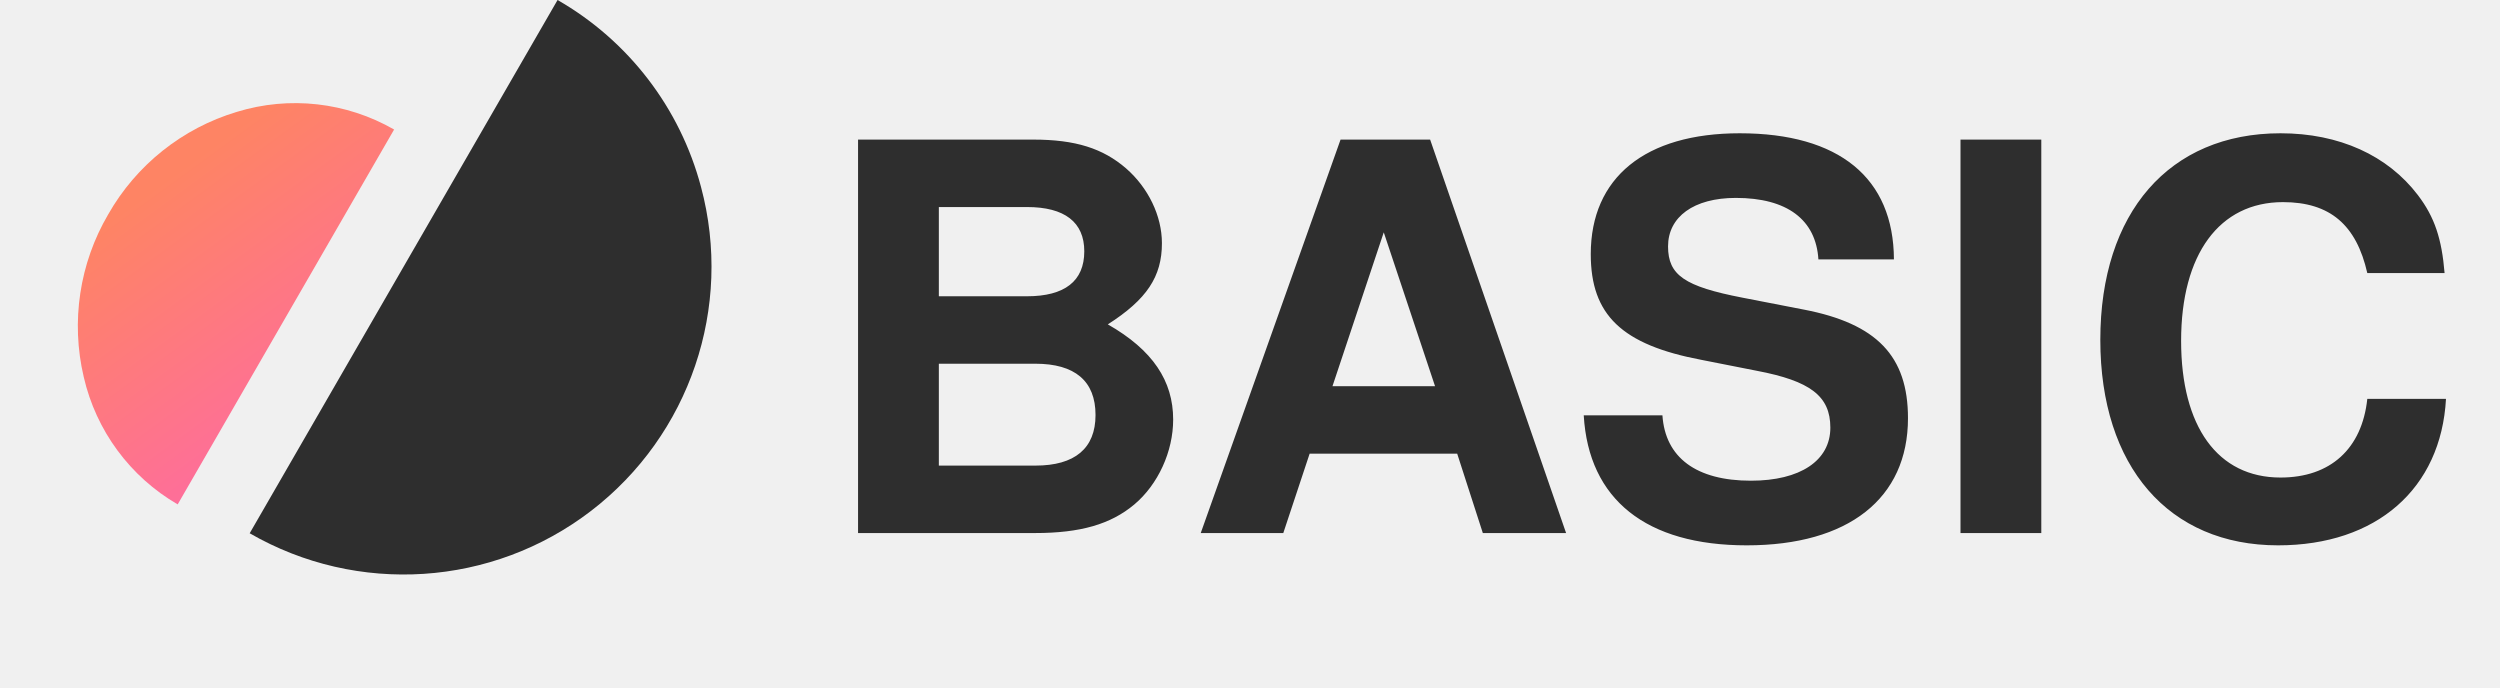
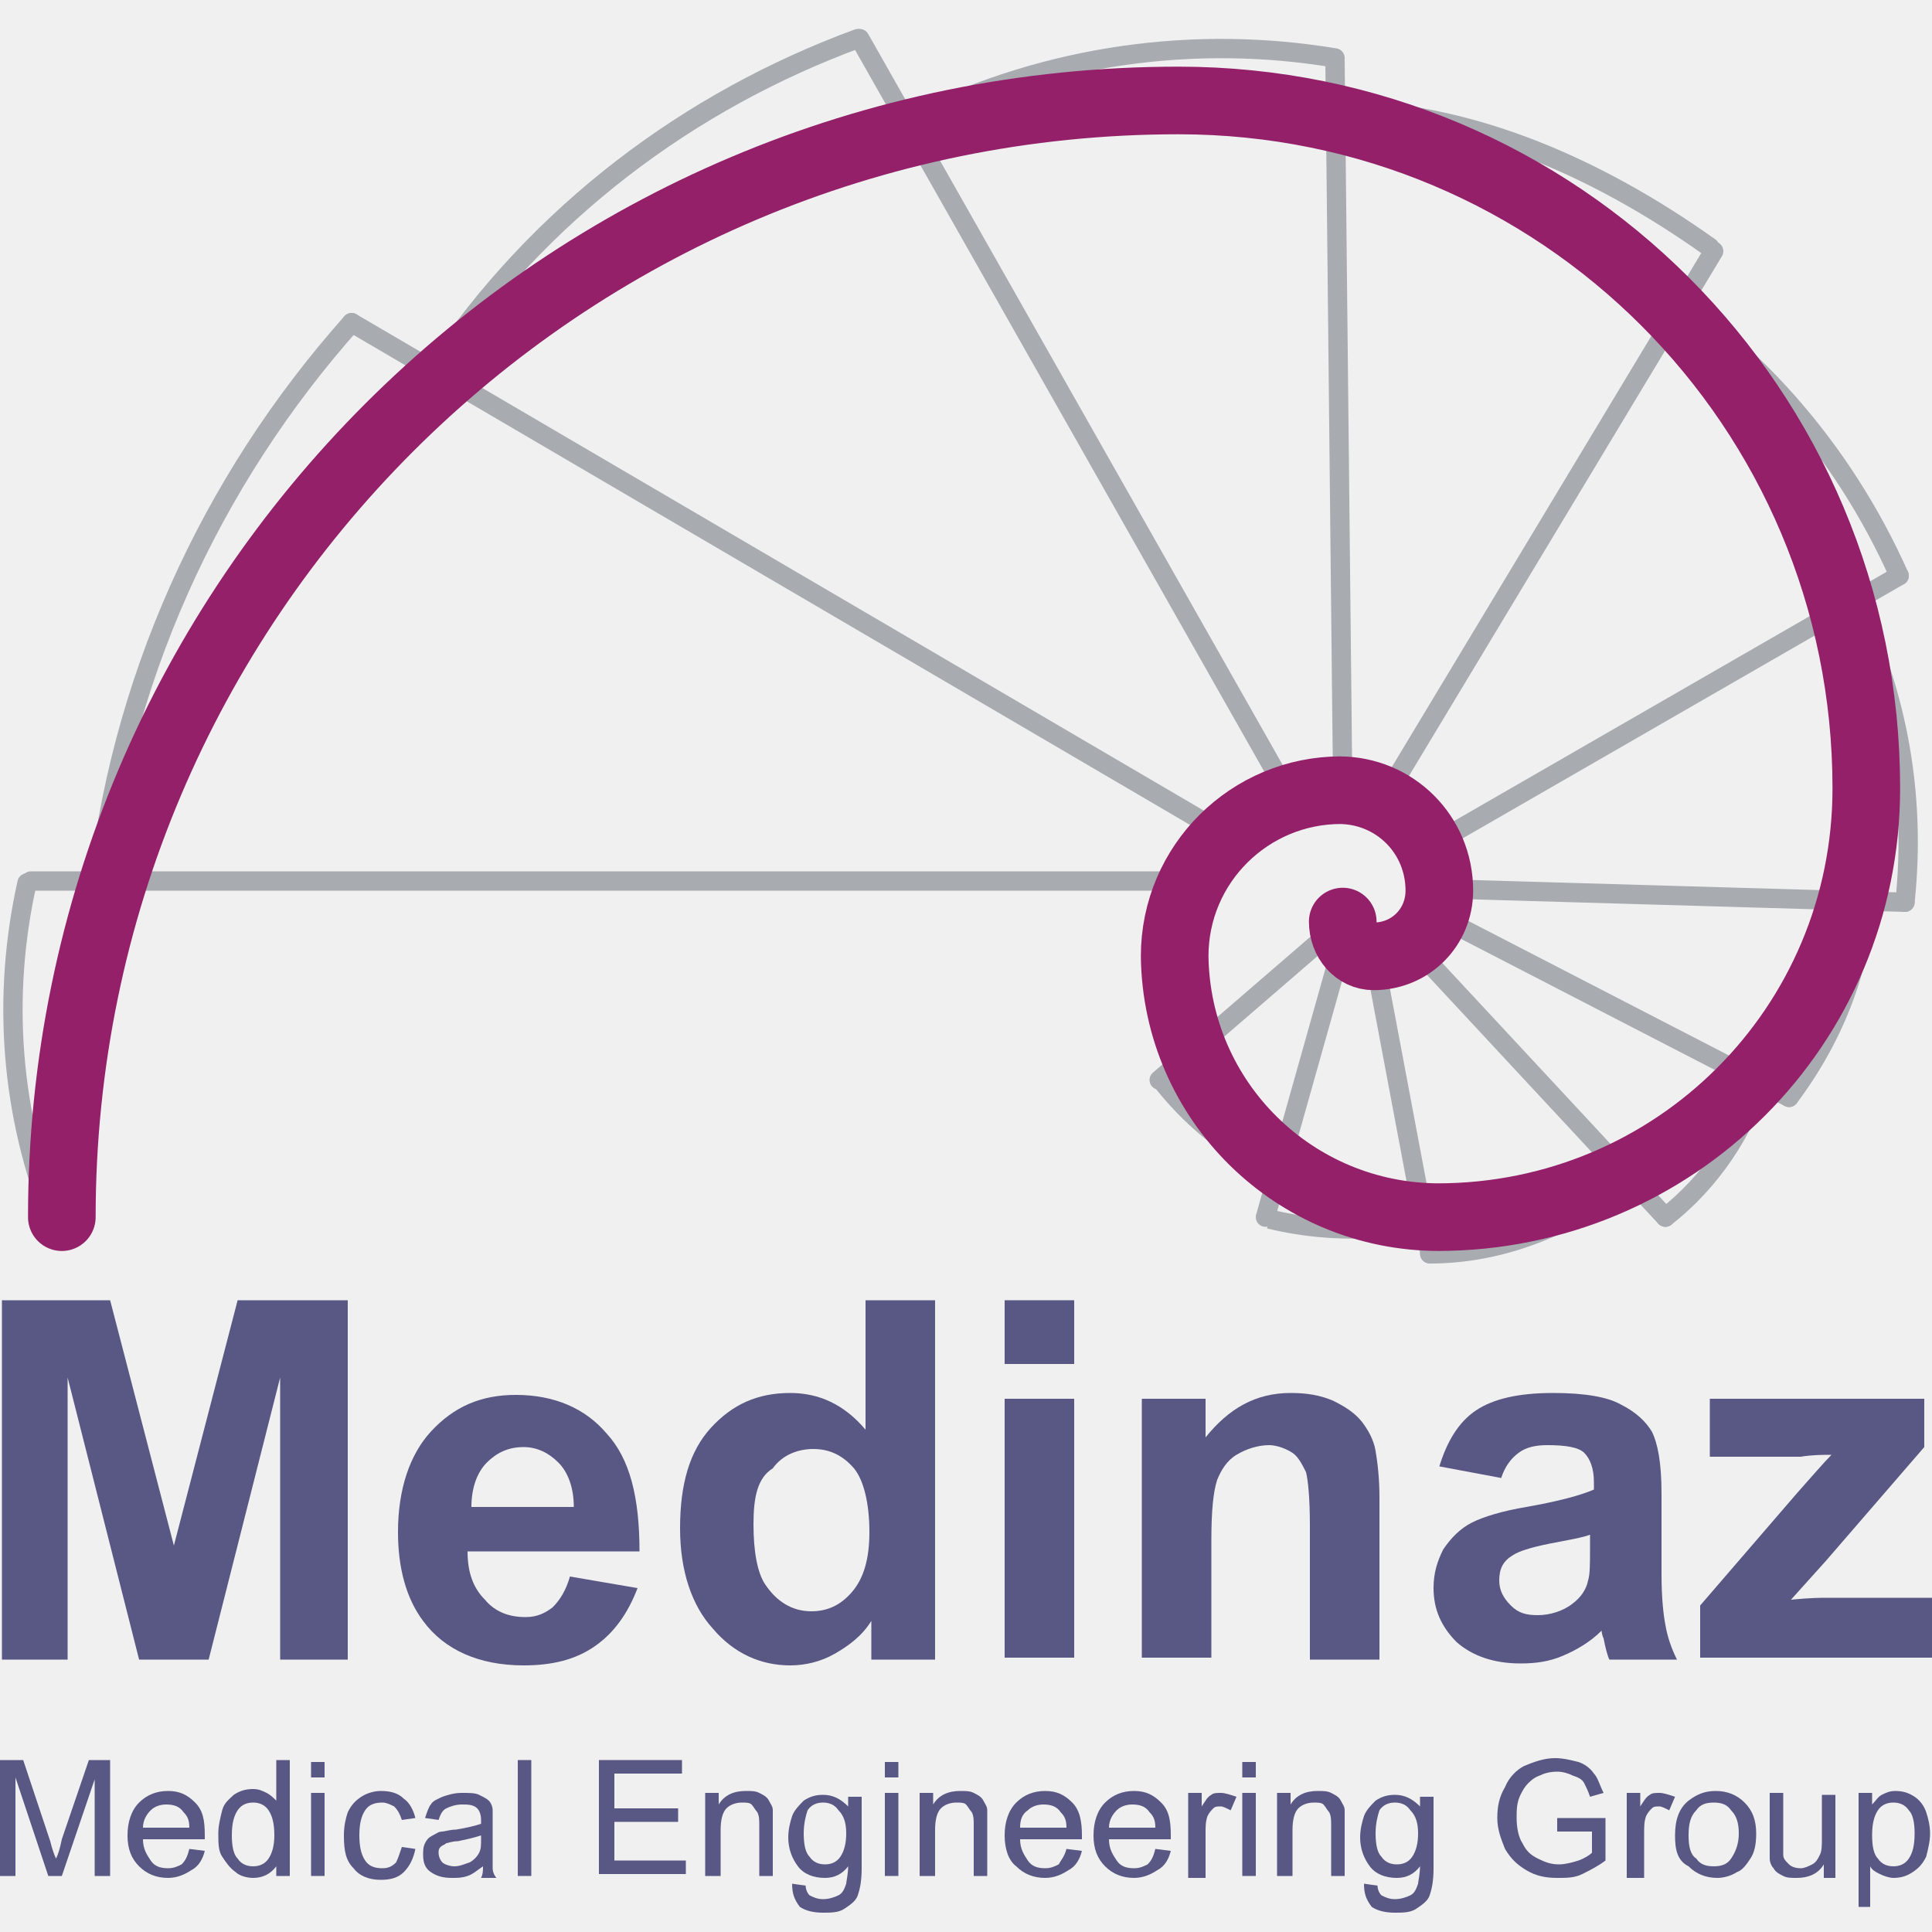
- <svg xmlns="http://www.w3.org/2000/svg" width="111.196" height="30.566" viewBox="0 0 111.196 30.566">
-   <defs>
-     <linearGradient id="linear-gradient" x1="0.5" x2="1.275" y2="0.725" gradientUnits="objectBoundingBox">
-       <stop offset="0" stop-color="#fe8464" />
-       <stop offset="1" stop-color="#fe6e9a" />
-     </linearGradient>
-   </defs>
-   <g id="Group_2" data-name="Group 2" transform="translate(-372.804 -44.291)">
-     <text id="BASIC" transform="translate(409 68)" fill="#2e2e2e" font-size="24" font-family="Helvetica-Bold, Helvetica" font-weight="700">
-       <tspan x="0" y="0">BASIC</tspan>
-     </text>
-     <path id="Subtraction_1" data-name="Subtraction 1" d="M9.126,19.253h0a8.835,8.835,0,0,1-6.453-2.82A9.835,9.835,0,0,1,0,9.626,9.835,9.835,0,0,1,2.673,2.82,8.835,8.835,0,0,1,9.126,0V19.252Z" transform="translate(382.43 45.489) rotate(30)" fill="url(#linear-gradient)" />
-     <path id="Subtraction_2" data-name="Subtraction 2" d="M13.694,0h0A13.694,13.694,0,0,0,4.011,23.377a13.6,13.6,0,0,0,9.683,4.011V0Z" transform="translate(395.769 74.857) rotate(-150)" fill="#2e2e2e" />
+ <svg xmlns="http://www.w3.org/2000/svg" version="1.1" id="Layer_1" x="0px" y="0px" viewBox="0 0 100 100" style="enable-background:new 0 0 100 100;" xml:space="preserve">
+   <style type="text/css">
+ 	.st0{fill:none;stroke:#A8ABB0;stroke-linecap:round;stroke-miterlimit:10;}
+ 	.st1{fill:none;stroke:#A8ABB0;stroke-miterlimit:10;}
+ 	.st2{fill:none;stroke:#FFFFFF;stroke-linecap:round;stroke-miterlimit:10;}
+ 	.st3{fill:none;stroke:#932069;stroke-width:3.5;stroke-linecap:round;stroke-miterlimit:10;}
+ 	.st4{fill:#595783;}
+ </style>
+   <g id="XMLID_7_">
+     <g>
+       <line class="st0" x1="44.5" y1="2" x2="66.5" y2="40.8" />
+       <line class="st0" x1="88.7" y1="13" x2="71.6" y2="41.4" />
+       <line class="st0" x1="98.6" y1="46.7" x2="74.5" y2="46" />
+       <line class="st0" x1="86.2" y1="63" x2="73" y2="48.8" />
+       <line class="st0" x1="65.5" y1="63" x2="69.5" y2="48.8" />
+       <line class="st0" x1="61.2" y1="45.6" x2="1.6" y2="45.6" />
+       <path class="st0" d="M5,46.7c1.1-11.4,5.9-21.8,13.2-30" />
+       <path class="st0" d="M22.5,19.1C27.9,11,35.7,5.2,44.4,2" />
+       <path class="st0" d="M47.4,6.2C54.3,2.8,61.9,1.8,69.1,3" />
+       <path class="st0" d="M2.9,63.5c-2.4-5.8-2.8-12-1.5-17.8" />
+       <path class="st0" d="M95.4,30.2c2.8,5.2,3.8,10.9,3.2,16.5" />
+       <path class="st0" d="M84.1,13.9c6.5,3.8,11.3,9.4,14.2,15.9" />
+       <path class="st0" d="M68,5.7c7.5-0.3,14.6,2.9,20.5,7.1" />
+       <path class="st0" d="M91.2,55.6c-0.9,3-2.7,5.6-5,7.4" />
+       <path class="st0" d="M96.6,45.6c-0.1,4.2-1.6,8-4,11.2" />
+       <path class="st0" d="M83.6,61.6c-2.9,2.1-6.2,3.3-9.6,3.3" />
+       <path class="st1" d="M75.9,62.5c-3.3,1.3-6.9,1.4-10.2,0.6" />
+       <path class="st0" d="M68.5,61.6c-3.4-1-6.3-3-8.4-5.7" />
+       <path class="st0" d="M61.2,46.6" />
+       <line class="st0" x1="18.2" y1="16.7" x2="63.1" y2="43" />
+       <line class="st0" x1="69.1" y1="3.2" x2="69.5" y2="40.9" />
+       <line class="st0" x1="98.3" y1="29.8" x2="74" y2="43.8" />
+       <line class="st0" x1="92.6" y1="56.8" x2="74.2" y2="47.3" />
+       <line class="st0" x1="74" y1="64.8" x2="71.1" y2="49.4" />
+       <path class="st0" d="M7,46.5" />
+       <path class="st0" d="M97.8,46.5" />
+       <path class="st0" d="M86.3,16.2" />
+       <path class="st0" d="M68.9,4.2" />
+       <path class="st2" d="M52.4,1.1" />
+       <path class="st0" d="M59.5,55.9" />
+       <path class="st0" d="M59.5,56.4" />
+       <line class="st0" x1="60" y1="55.9" x2="69.5" y2="47.7" />
+       <path class="st3" d="M69.5,47.7c0,1,0.7,1.8,1.6,1.8c1.9,0,3.4-1.5,3.4-3.4c0-2.9-2.3-5.2-5.2-5.2h0.1c-4.7,0-8.6,3.8-8.6,8.6    C60.9,57,67,63,74.5,63h-0.1c12.3,0,22.2-9.9,22.2-22.2c0-19.7-15.9-35.6-35.6-35.6H61C29.1,5.2,3.2,31.1,3.2,63" />
+     </g>
+   </g>
+   <g>
+     <g>
+       <g>
+         <path class="st4" d="M0.1,85.9V67.3h5.6L9,80l3.3-12.7H18v18.6h-3.5V71.3l-3.7,14.6H7.2L3.5,71.3v14.6H0.1z" />
+         <path class="st4" d="M29.5,81.6l3.5,0.6c-0.5,1.3-1.2,2.3-2.2,3c-1,0.7-2.2,1-3.7,1c-2.3,0-4.1-0.8-5.2-2.3     c-0.9-1.2-1.3-2.8-1.3-4.6c0-2.2,0.6-4,1.7-5.2c1.2-1.3,2.6-1.9,4.4-1.9c2,0,3.6,0.7,4.7,2c1.2,1.3,1.7,3.3,1.7,6.1h-8.9     c0,1.1,0.3,1.9,0.9,2.5c0.5,0.6,1.2,0.9,2.1,0.9c0.6,0,1-0.2,1.4-0.5C29,82.8,29.3,82.3,29.5,81.6z M29.7,78c0-1-0.3-1.8-0.8-2.3     c-0.5-0.5-1.1-0.8-1.8-0.8c-0.8,0-1.4,0.3-1.9,0.8S24.4,77,24.4,78H29.7z" />
+         <path class="st4" d="M48.4,85.9h-3.3v-2c-0.5,0.8-1.2,1.3-1.9,1.7c-0.7,0.4-1.5,0.6-2.3,0.6c-1.5,0-2.9-0.6-4-1.9     c-1.1-1.2-1.7-3-1.7-5.2c0-2.3,0.5-4,1.6-5.2c1.1-1.2,2.4-1.8,4.1-1.8c1.5,0,2.8,0.6,3.9,1.9v-6.7h3.6V85.9z M39,78.9     c0,1.4,0.2,2.5,0.6,3.1c0.6,0.9,1.4,1.4,2.4,1.4c0.8,0,1.5-0.3,2.1-1c0.6-0.7,0.9-1.7,0.9-3.1c0-1.5-0.3-2.7-0.8-3.3     c-0.6-0.7-1.3-1-2.1-1c-0.8,0-1.6,0.3-2.1,1C39.2,76.5,39,77.5,39,78.9z" />
+         <path class="st4" d="M52,70.6v-3.3h3.6v3.3H52z M52,85.9V72.4h3.6v13.4H52z" />
+         <path class="st4" d="M71.4,85.9h-3.6V79c0-1.5-0.1-2.4-0.2-2.8c-0.2-0.4-0.4-0.8-0.7-1s-0.8-0.4-1.2-0.4c-0.6,0-1.2,0.2-1.7,0.5     s-0.8,0.8-1,1.3c-0.2,0.6-0.3,1.6-0.3,3.1v6.1h-3.6V72.4h3.3v2c1.2-1.5,2.6-2.3,4.4-2.3c0.8,0,1.5,0.1,2.2,0.4     c0.6,0.3,1.1,0.6,1.5,1.1c0.3,0.4,0.6,0.9,0.7,1.5c0.1,0.6,0.2,1.4,0.2,2.4V85.9z" />
+         <path class="st4" d="M77.7,76.5l-3.2-0.6c0.4-1.3,1-2.3,1.9-2.9c0.9-0.6,2.2-0.9,4-0.9c1.6,0,2.8,0.2,3.5,0.6     c0.8,0.4,1.3,0.9,1.6,1.4c0.3,0.6,0.5,1.6,0.5,3.2l0,4.2c0,1.2,0.1,2.1,0.2,2.6c0.1,0.6,0.3,1.2,0.6,1.8h-3.5     c-0.1-0.2-0.2-0.6-0.3-1.1c-0.1-0.2-0.1-0.4-0.1-0.4c-0.6,0.6-1.3,1-2,1.3c-0.7,0.3-1.4,0.4-2.2,0.4c-1.4,0-2.5-0.4-3.3-1.1     c-0.8-0.8-1.2-1.7-1.2-2.8c0-0.8,0.2-1.4,0.5-2c0.4-0.6,0.9-1.1,1.5-1.4s1.6-0.6,2.8-0.8c1.7-0.3,2.8-0.6,3.5-0.9v-0.4     c0-0.7-0.2-1.2-0.5-1.5c-0.3-0.3-1-0.4-1.9-0.4c-0.6,0-1.1,0.1-1.5,0.4C78.2,75.5,77.9,75.9,77.7,76.5z M82.4,79.4     c-0.5,0.2-1.2,0.3-2.2,0.5c-1,0.2-1.6,0.4-1.9,0.6c-0.5,0.3-0.7,0.7-0.7,1.3c0,0.5,0.2,0.9,0.6,1.3c0.4,0.4,0.8,0.5,1.4,0.5     c0.6,0,1.3-0.2,1.8-0.6c0.4-0.3,0.7-0.7,0.8-1.2c0.1-0.3,0.1-0.9,0.1-1.7V79.4z" />
+         <path class="st4" d="M88,85.9v-2.8l5-5.8c0.8-0.9,1.4-1.6,1.8-2c-0.4,0-1,0-1.6,0.1l-4.7,0v-3h11.1v2.5l-5.1,5.9l-1.8,2     c1-0.1,1.6-0.1,1.8-0.1h5.5v3.1H88z" />
+       </g>
+     </g>
+     <path class="st4" d="M0,97.1v-6h1.2l1.4,4.2c0.1,0.4,0.2,0.7,0.3,0.9c0.1-0.2,0.2-0.5,0.3-1l1.4-4.1h1.1v6H4.9v-5l-1.7,5H2.5   l-1.7-5.1v5.1H0z" />
+     <path class="st4" d="M9.8,95.7l0.8,0.1c-0.1,0.4-0.3,0.8-0.7,1c-0.3,0.2-0.7,0.4-1.2,0.4c-0.6,0-1.1-0.2-1.5-0.6   c-0.4-0.4-0.6-0.9-0.6-1.6c0-0.7,0.2-1.3,0.6-1.7c0.4-0.4,0.9-0.6,1.5-0.6c0.6,0,1,0.2,1.4,0.6c0.4,0.4,0.5,0.9,0.5,1.7   c0,0,0,0.1,0,0.2H7.4c0,0.5,0.2,0.8,0.4,1.1c0.2,0.3,0.5,0.4,0.9,0.4c0.3,0,0.5-0.1,0.7-0.2C9.6,96.3,9.7,96.1,9.8,95.7z M7.4,94.6   h2.4c0-0.4-0.1-0.6-0.3-0.8c-0.2-0.3-0.5-0.4-0.9-0.4c-0.3,0-0.6,0.1-0.8,0.3C7.6,93.9,7.4,94.2,7.4,94.6z" />
+     <path class="st4" d="M14.3,97.1v-0.5c-0.3,0.4-0.7,0.6-1.2,0.6c-0.3,0-0.7-0.1-0.9-0.3c-0.3-0.2-0.5-0.5-0.7-0.8   c-0.2-0.3-0.2-0.7-0.2-1.2c0-0.4,0.1-0.8,0.2-1.2c0.1-0.4,0.4-0.6,0.6-0.8c0.3-0.2,0.6-0.3,1-0.3c0.3,0,0.5,0.1,0.7,0.2   c0.2,0.1,0.4,0.3,0.5,0.4v-2.1H15v6H14.3z M12,95c0,0.6,0.1,1,0.3,1.2c0.2,0.3,0.5,0.4,0.8,0.4c0.3,0,0.6-0.1,0.8-0.4   c0.2-0.3,0.3-0.7,0.3-1.2c0-0.6-0.1-1-0.3-1.3c-0.2-0.3-0.5-0.4-0.8-0.4c-0.3,0-0.6,0.1-0.8,0.4C12.1,94,12,94.4,12,95z" />
+     <path class="st4" d="M16.1,92v-0.8h0.7V92H16.1z M16.1,97.1v-4.3h0.7v4.3H16.1z" />
+     <path class="st4" d="M20.8,95.6l0.7,0.1c-0.1,0.5-0.3,0.9-0.6,1.2c-0.3,0.3-0.7,0.4-1.2,0.4c-0.6,0-1.1-0.2-1.4-0.6   c-0.4-0.4-0.5-0.9-0.5-1.7c0-0.5,0.1-0.9,0.2-1.2c0.2-0.4,0.4-0.6,0.7-0.8c0.3-0.2,0.7-0.3,1-0.3c0.5,0,0.9,0.1,1.2,0.4   c0.3,0.2,0.5,0.6,0.6,1l-0.7,0.1c-0.1-0.3-0.2-0.5-0.4-0.7c-0.2-0.1-0.4-0.2-0.6-0.2c-0.4,0-0.7,0.1-0.9,0.4s-0.3,0.7-0.3,1.3   c0,0.6,0.1,1,0.3,1.3c0.2,0.3,0.5,0.4,0.9,0.4c0.3,0,0.5-0.1,0.7-0.3C20.6,96.2,20.7,95.9,20.8,95.6z" />
+     <path class="st4" d="M25,96.6c-0.3,0.2-0.5,0.4-0.8,0.5c-0.3,0.1-0.5,0.1-0.8,0.1c-0.5,0-0.8-0.1-1.1-0.3s-0.4-0.5-0.4-0.9   c0-0.2,0-0.4,0.1-0.6c0.1-0.2,0.2-0.3,0.4-0.4c0.2-0.1,0.3-0.2,0.5-0.2c0.1,0,0.4-0.1,0.7-0.1c0.6-0.1,1-0.2,1.3-0.3   c0-0.1,0-0.2,0-0.2c0-0.3-0.1-0.5-0.2-0.6c-0.2-0.2-0.5-0.2-0.8-0.2c-0.3,0-0.6,0.1-0.8,0.2c-0.2,0.1-0.3,0.3-0.4,0.6L22,94.1   c0.1-0.3,0.2-0.6,0.3-0.7c0.1-0.2,0.4-0.3,0.6-0.4c0.3-0.1,0.6-0.2,1-0.2c0.4,0,0.7,0,0.9,0.1s0.4,0.2,0.5,0.3s0.2,0.3,0.2,0.5   c0,0.1,0,0.4,0,0.7v1c0,0.7,0,1.1,0,1.3c0,0.2,0.1,0.4,0.2,0.5h-0.8C25,97,25,96.8,25,96.6z M24.9,95c-0.3,0.1-0.7,0.2-1.2,0.3   c-0.3,0-0.5,0.1-0.6,0.1c-0.1,0.1-0.2,0.1-0.3,0.2c-0.1,0.1-0.1,0.2-0.1,0.3c0,0.2,0.1,0.4,0.2,0.5c0.1,0.1,0.4,0.2,0.6,0.2   c0.3,0,0.5-0.1,0.8-0.2c0.2-0.1,0.4-0.3,0.5-0.5c0.1-0.2,0.1-0.4,0.1-0.7V95z" />
+     <path class="st4" d="M26.8,97.1v-6h0.7v6H26.8z" />
+     <path class="st4" d="M31,97.1v-6h4.3v0.7h-3.5v1.8h3.3v0.7h-3.3v2h3.7v0.7H31z" />
+     <path class="st4" d="M36.5,97.1v-4.3h0.7v0.6c0.3-0.5,0.8-0.7,1.4-0.7c0.3,0,0.5,0,0.7,0.1c0.2,0.1,0.4,0.2,0.5,0.4   c0.1,0.2,0.2,0.3,0.2,0.5c0,0.1,0,0.4,0,0.7v2.7h-0.7v-2.6c0-0.3,0-0.5-0.1-0.7c-0.1-0.1-0.2-0.3-0.3-0.4c-0.1-0.1-0.3-0.1-0.5-0.1   c-0.3,0-0.6,0.1-0.8,0.3c-0.2,0.2-0.3,0.6-0.3,1.1v2.4H36.5z" />
+     <path class="st4" d="M41,97.5l0.7,0.1c0,0.2,0.1,0.4,0.2,0.5c0.2,0.1,0.4,0.2,0.7,0.2c0.3,0,0.6-0.1,0.8-0.2   c0.2-0.1,0.3-0.3,0.4-0.6c0-0.1,0.1-0.5,0.1-0.9c-0.3,0.4-0.7,0.6-1.2,0.6c-0.6,0-1.1-0.2-1.4-0.6c-0.3-0.4-0.5-0.9-0.5-1.5   c0-0.4,0.1-0.8,0.2-1.1c0.1-0.3,0.4-0.6,0.6-0.8c0.3-0.2,0.6-0.3,1-0.3c0.5,0,0.9,0.2,1.3,0.6v-0.5h0.7v3.7c0,0.7-0.1,1.1-0.2,1.4   c-0.1,0.3-0.4,0.5-0.7,0.7c-0.3,0.2-0.7,0.2-1.1,0.2c-0.5,0-0.9-0.1-1.2-0.3C41.1,98.3,41,98,41,97.5z M41.6,94.9   c0,0.6,0.1,1,0.3,1.2c0.2,0.3,0.5,0.4,0.8,0.4c0.3,0,0.6-0.1,0.8-0.4c0.2-0.3,0.3-0.7,0.3-1.2c0-0.5-0.1-0.9-0.4-1.2   c-0.2-0.3-0.5-0.4-0.8-0.4c-0.3,0-0.6,0.1-0.8,0.4C41.7,94,41.6,94.4,41.6,94.9z" />
+     <path class="st4" d="M45.8,92v-0.8h0.7V92H45.8z M45.8,97.1v-4.3h0.7v4.3H45.8z" />
+     <path class="st4" d="M47.6,97.1v-4.3h0.7v0.6c0.3-0.5,0.8-0.7,1.4-0.7c0.3,0,0.5,0,0.7,0.1c0.2,0.1,0.4,0.2,0.5,0.4   c0.1,0.2,0.2,0.3,0.2,0.5c0,0.1,0,0.4,0,0.7v2.7h-0.7v-2.6c0-0.3,0-0.5-0.1-0.7c-0.1-0.1-0.2-0.3-0.3-0.4c-0.1-0.1-0.3-0.1-0.5-0.1   c-0.3,0-0.6,0.1-0.8,0.3c-0.2,0.2-0.3,0.6-0.3,1.1v2.4H47.6z" />
+     <path class="st4" d="M55.2,95.7l0.8,0.1c-0.1,0.4-0.3,0.8-0.7,1c-0.3,0.2-0.7,0.4-1.2,0.4c-0.6,0-1.1-0.2-1.5-0.6   C52.2,96.3,52,95.7,52,95c0-0.7,0.2-1.3,0.6-1.7c0.4-0.4,0.9-0.6,1.5-0.6c0.6,0,1,0.2,1.4,0.6S56,94.3,56,95c0,0,0,0.1,0,0.2h-3.2   c0,0.5,0.2,0.8,0.4,1.1c0.2,0.3,0.5,0.4,0.9,0.4c0.3,0,0.5-0.1,0.7-0.2C54.9,96.3,55.1,96.1,55.2,95.7z M52.8,94.6h2.4   c0-0.4-0.1-0.6-0.3-0.8c-0.2-0.3-0.5-0.4-0.9-0.4c-0.3,0-0.6,0.1-0.8,0.3C52.9,93.9,52.8,94.2,52.8,94.6z" />
+     <path class="st4" d="M59.8,95.7l0.8,0.1c-0.1,0.4-0.3,0.8-0.7,1c-0.3,0.2-0.7,0.4-1.2,0.4c-0.6,0-1.1-0.2-1.5-0.6   c-0.4-0.4-0.6-0.9-0.6-1.6c0-0.7,0.2-1.3,0.6-1.7c0.4-0.4,0.9-0.6,1.5-0.6c0.6,0,1,0.2,1.4,0.6s0.5,0.9,0.5,1.7c0,0,0,0.1,0,0.2   h-3.2c0,0.5,0.2,0.8,0.4,1.1c0.2,0.3,0.5,0.4,0.9,0.4c0.3,0,0.5-0.1,0.7-0.2C59.6,96.3,59.7,96.1,59.8,95.7z M57.4,94.6h2.4   c0-0.4-0.1-0.6-0.3-0.8c-0.2-0.3-0.5-0.4-0.9-0.4c-0.3,0-0.6,0.1-0.8,0.3C57.6,93.9,57.4,94.2,57.4,94.6z" />
+     <path class="st4" d="M61.5,97.1v-4.3h0.7v0.7c0.2-0.3,0.3-0.5,0.5-0.6c0.1-0.1,0.3-0.1,0.5-0.1c0.2,0,0.5,0.1,0.8,0.2l-0.3,0.7   c-0.2-0.1-0.4-0.2-0.5-0.2c-0.2,0-0.3,0-0.4,0.1c-0.1,0.1-0.2,0.2-0.3,0.4c-0.1,0.3-0.1,0.5-0.1,0.9v2.3H61.5z" />
+     <path class="st4" d="M64.3,92v-0.8H65V92H64.3z M64.3,97.1v-4.3H65v4.3H64.3z" />
+     <path class="st4" d="M66.1,97.1v-4.3h0.7v0.6c0.3-0.5,0.8-0.7,1.4-0.7c0.3,0,0.5,0,0.7,0.1c0.2,0.1,0.4,0.2,0.5,0.4   c0.1,0.2,0.2,0.3,0.2,0.5c0,0.1,0,0.4,0,0.7v2.7h-0.7v-2.6c0-0.3,0-0.5-0.1-0.7c-0.1-0.1-0.2-0.3-0.3-0.4c-0.1-0.1-0.3-0.1-0.5-0.1   c-0.3,0-0.6,0.1-0.8,0.3c-0.2,0.2-0.3,0.6-0.3,1.1v2.4H66.1z" />
+     <path class="st4" d="M70.6,97.5l0.7,0.1c0,0.2,0.1,0.4,0.2,0.5c0.2,0.1,0.4,0.2,0.7,0.2c0.3,0,0.6-0.1,0.8-0.2   c0.2-0.1,0.3-0.3,0.4-0.6c0-0.1,0.1-0.5,0.1-0.9c-0.3,0.4-0.7,0.6-1.2,0.6c-0.6,0-1.1-0.2-1.4-0.6c-0.3-0.4-0.5-0.9-0.5-1.5   c0-0.4,0.1-0.8,0.2-1.1c0.1-0.3,0.4-0.6,0.6-0.8c0.3-0.2,0.6-0.3,1-0.3c0.5,0,0.9,0.2,1.3,0.6v-0.5h0.7v3.7c0,0.7-0.1,1.1-0.2,1.4   c-0.1,0.3-0.4,0.5-0.7,0.7c-0.3,0.2-0.7,0.2-1.1,0.2c-0.5,0-0.9-0.1-1.2-0.3C70.7,98.3,70.6,98,70.6,97.5z M71.2,94.9   c0,0.6,0.1,1,0.3,1.2c0.2,0.3,0.5,0.4,0.8,0.4c0.3,0,0.6-0.1,0.8-0.4c0.2-0.3,0.3-0.7,0.3-1.2c0-0.5-0.1-0.9-0.4-1.2   c-0.2-0.3-0.5-0.4-0.8-0.4c-0.3,0-0.6,0.1-0.8,0.4C71.3,94,71.2,94.4,71.2,94.9z" />
+     <path class="st4" d="M80.6,94.8v-0.7l2.5,0v2.2c-0.4,0.3-0.8,0.5-1.2,0.7c-0.4,0.2-0.8,0.2-1.3,0.2c-0.6,0-1.1-0.1-1.6-0.4   c-0.5-0.3-0.8-0.6-1.1-1.1c-0.2-0.5-0.4-1-0.4-1.6c0-0.6,0.1-1.1,0.4-1.6c0.2-0.5,0.6-0.9,1-1.1c0.5-0.2,1-0.4,1.6-0.4   c0.4,0,0.8,0.1,1.2,0.2c0.3,0.1,0.6,0.3,0.8,0.6c0.2,0.2,0.3,0.6,0.5,1L82.3,93c-0.1-0.3-0.2-0.5-0.3-0.7c-0.1-0.2-0.3-0.3-0.6-0.4   c-0.2-0.1-0.5-0.2-0.8-0.2c-0.4,0-0.7,0.1-0.9,0.2c-0.3,0.1-0.5,0.3-0.6,0.4c-0.2,0.2-0.3,0.4-0.4,0.6c-0.2,0.4-0.2,0.8-0.2,1.2   c0,0.5,0.1,1,0.3,1.3c0.2,0.4,0.4,0.6,0.8,0.8c0.4,0.2,0.7,0.3,1.1,0.3c0.3,0,0.7-0.1,1-0.2c0.3-0.1,0.6-0.3,0.7-0.4v-1.1H80.6z" />
+     <path class="st4" d="M84.2,97.1v-4.3h0.7v0.7c0.2-0.3,0.3-0.5,0.5-0.6c0.1-0.1,0.3-0.1,0.5-0.1c0.2,0,0.5,0.1,0.8,0.2l-0.3,0.7   c-0.2-0.1-0.4-0.2-0.5-0.2c-0.2,0-0.3,0-0.4,0.1c-0.1,0.1-0.2,0.2-0.3,0.4c-0.1,0.3-0.1,0.5-0.1,0.9v2.3H84.2z" />
+     <path class="st4" d="M86.7,95c0-0.8,0.2-1.4,0.7-1.8c0.4-0.3,0.8-0.5,1.4-0.5c0.6,0,1.1,0.2,1.5,0.6c0.4,0.4,0.6,0.9,0.6,1.6   c0,0.6-0.1,1-0.3,1.3c-0.2,0.3-0.4,0.6-0.7,0.7c-0.3,0.2-0.7,0.3-1,0.3c-0.6,0-1.1-0.2-1.5-0.6C86.8,96.3,86.7,95.7,86.7,95z    M87.4,95c0,0.6,0.1,1,0.4,1.2c0.2,0.3,0.5,0.4,0.9,0.4c0.4,0,0.7-0.1,0.9-0.4c0.2-0.3,0.4-0.7,0.4-1.3c0-0.5-0.1-0.9-0.4-1.2   c-0.2-0.3-0.5-0.4-0.9-0.4c-0.4,0-0.7,0.1-0.9,0.4C87.5,94,87.4,94.4,87.4,95z" />
+     <path class="st4" d="M94.4,97.1v-0.6c-0.3,0.5-0.8,0.7-1.4,0.7c-0.3,0-0.5,0-0.7-0.1c-0.2-0.1-0.4-0.2-0.5-0.4   c-0.1-0.1-0.2-0.3-0.2-0.5c0-0.1,0-0.4,0-0.7v-2.7h0.7v2.4c0,0.4,0,0.6,0,0.8c0,0.2,0.1,0.3,0.3,0.5c0.1,0.1,0.3,0.2,0.6,0.2   c0.2,0,0.4-0.1,0.6-0.2c0.2-0.1,0.3-0.3,0.4-0.5c0.1-0.2,0.1-0.5,0.1-0.8v-2.3H95v4.3H94.4z" />
+     <path class="st4" d="M96.2,98.8v-6h0.7v0.6c0.2-0.2,0.3-0.4,0.5-0.5c0.2-0.1,0.4-0.2,0.7-0.2c0.4,0,0.7,0.1,1,0.3   c0.3,0.2,0.5,0.5,0.6,0.8c0.1,0.3,0.2,0.7,0.2,1.1c0,0.4-0.1,0.8-0.2,1.2c-0.2,0.4-0.4,0.6-0.7,0.8c-0.3,0.2-0.6,0.3-1,0.3   c-0.2,0-0.5-0.1-0.7-0.2c-0.2-0.1-0.4-0.2-0.5-0.4v2.1H96.2z M96.9,95c0,0.6,0.1,1,0.3,1.2c0.2,0.3,0.5,0.4,0.8,0.4   c0.3,0,0.6-0.1,0.8-0.4c0.2-0.3,0.3-0.7,0.3-1.3c0-0.6-0.1-1-0.3-1.2c-0.2-0.3-0.5-0.4-0.8-0.4c-0.3,0-0.6,0.1-0.8,0.4   C97,94,96.9,94.4,96.9,95z" />
  </g>
</svg>
